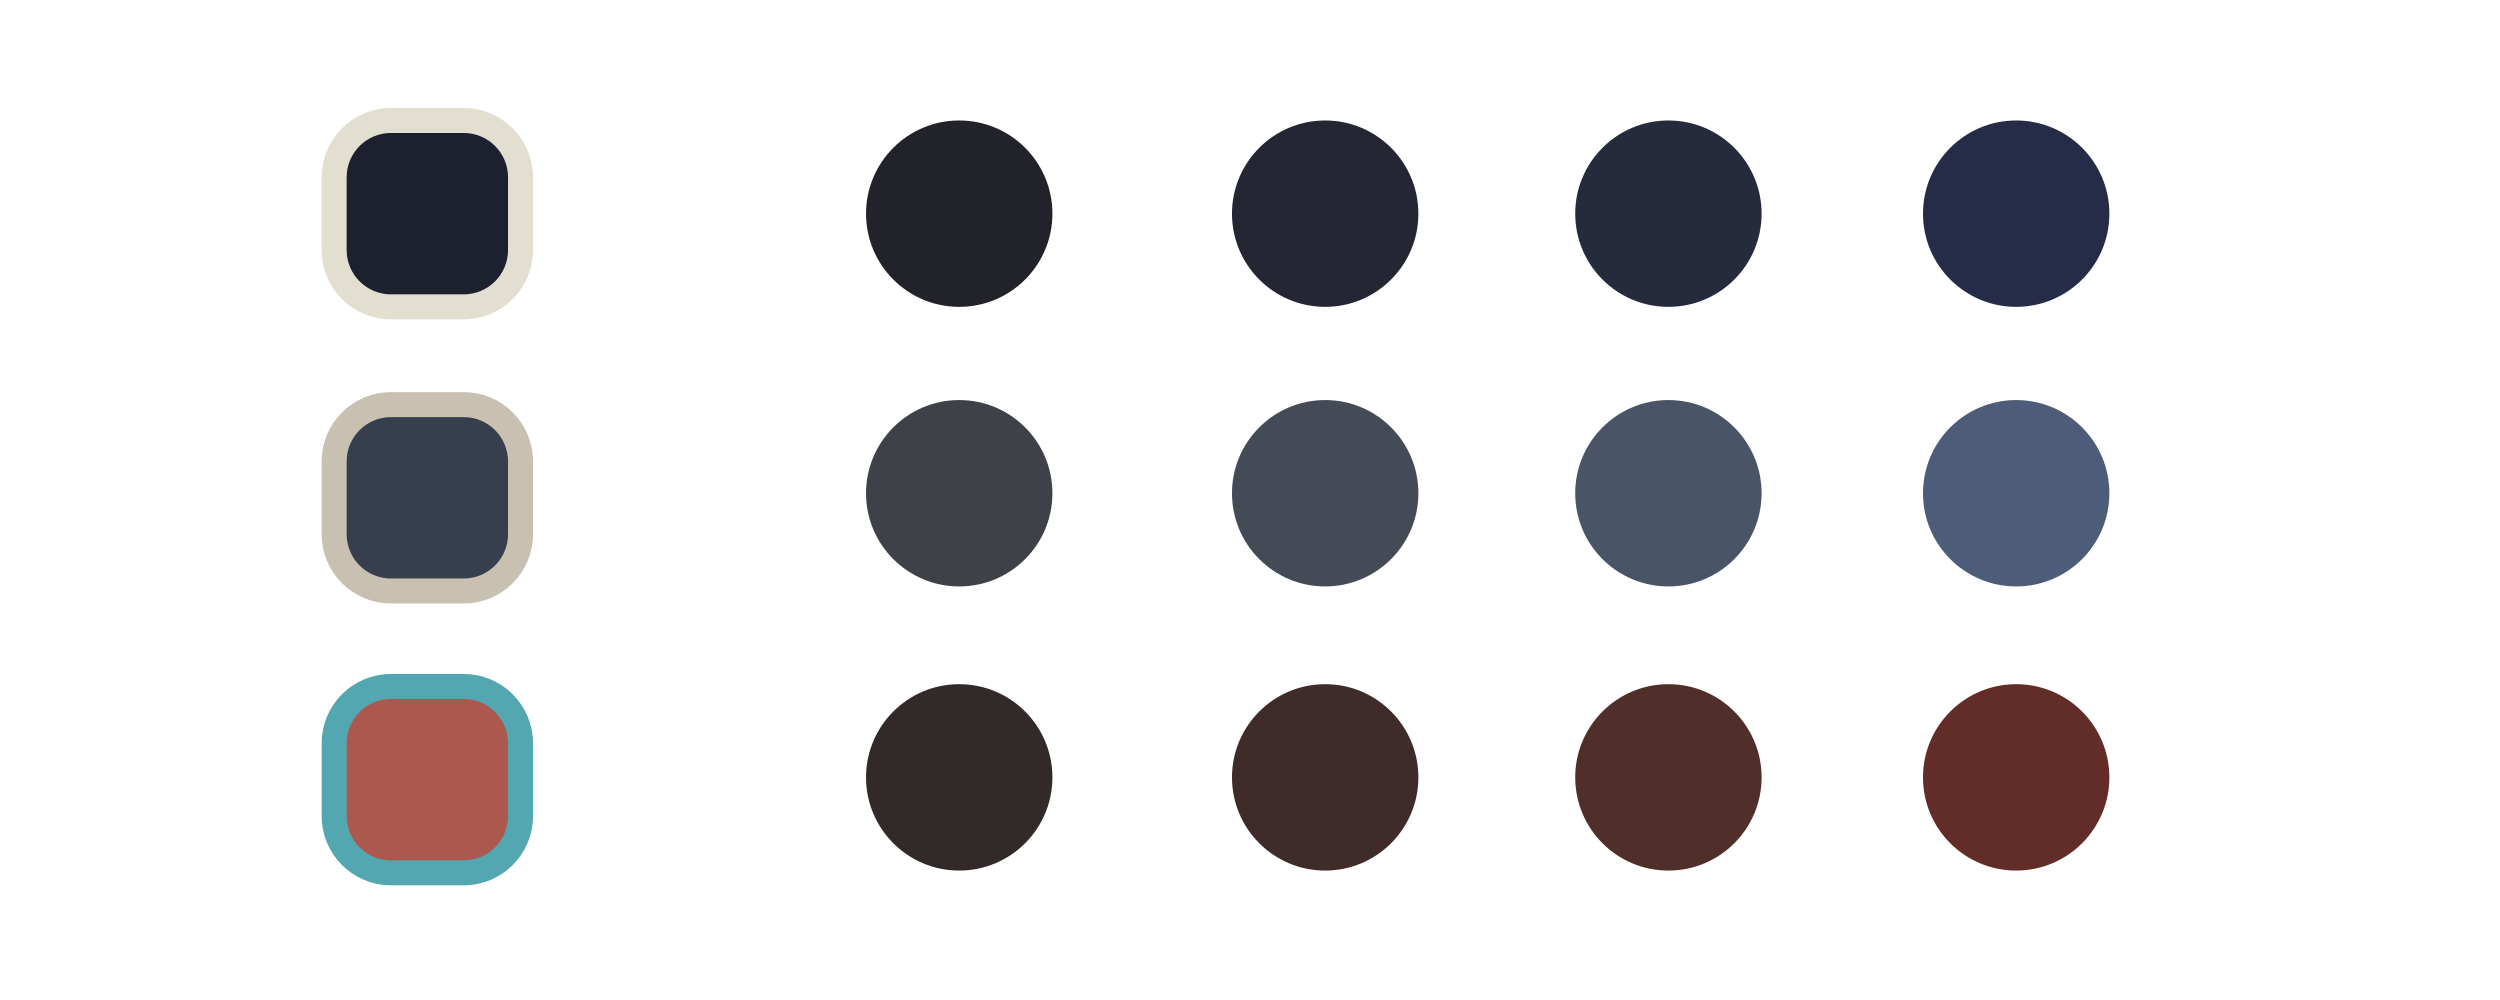
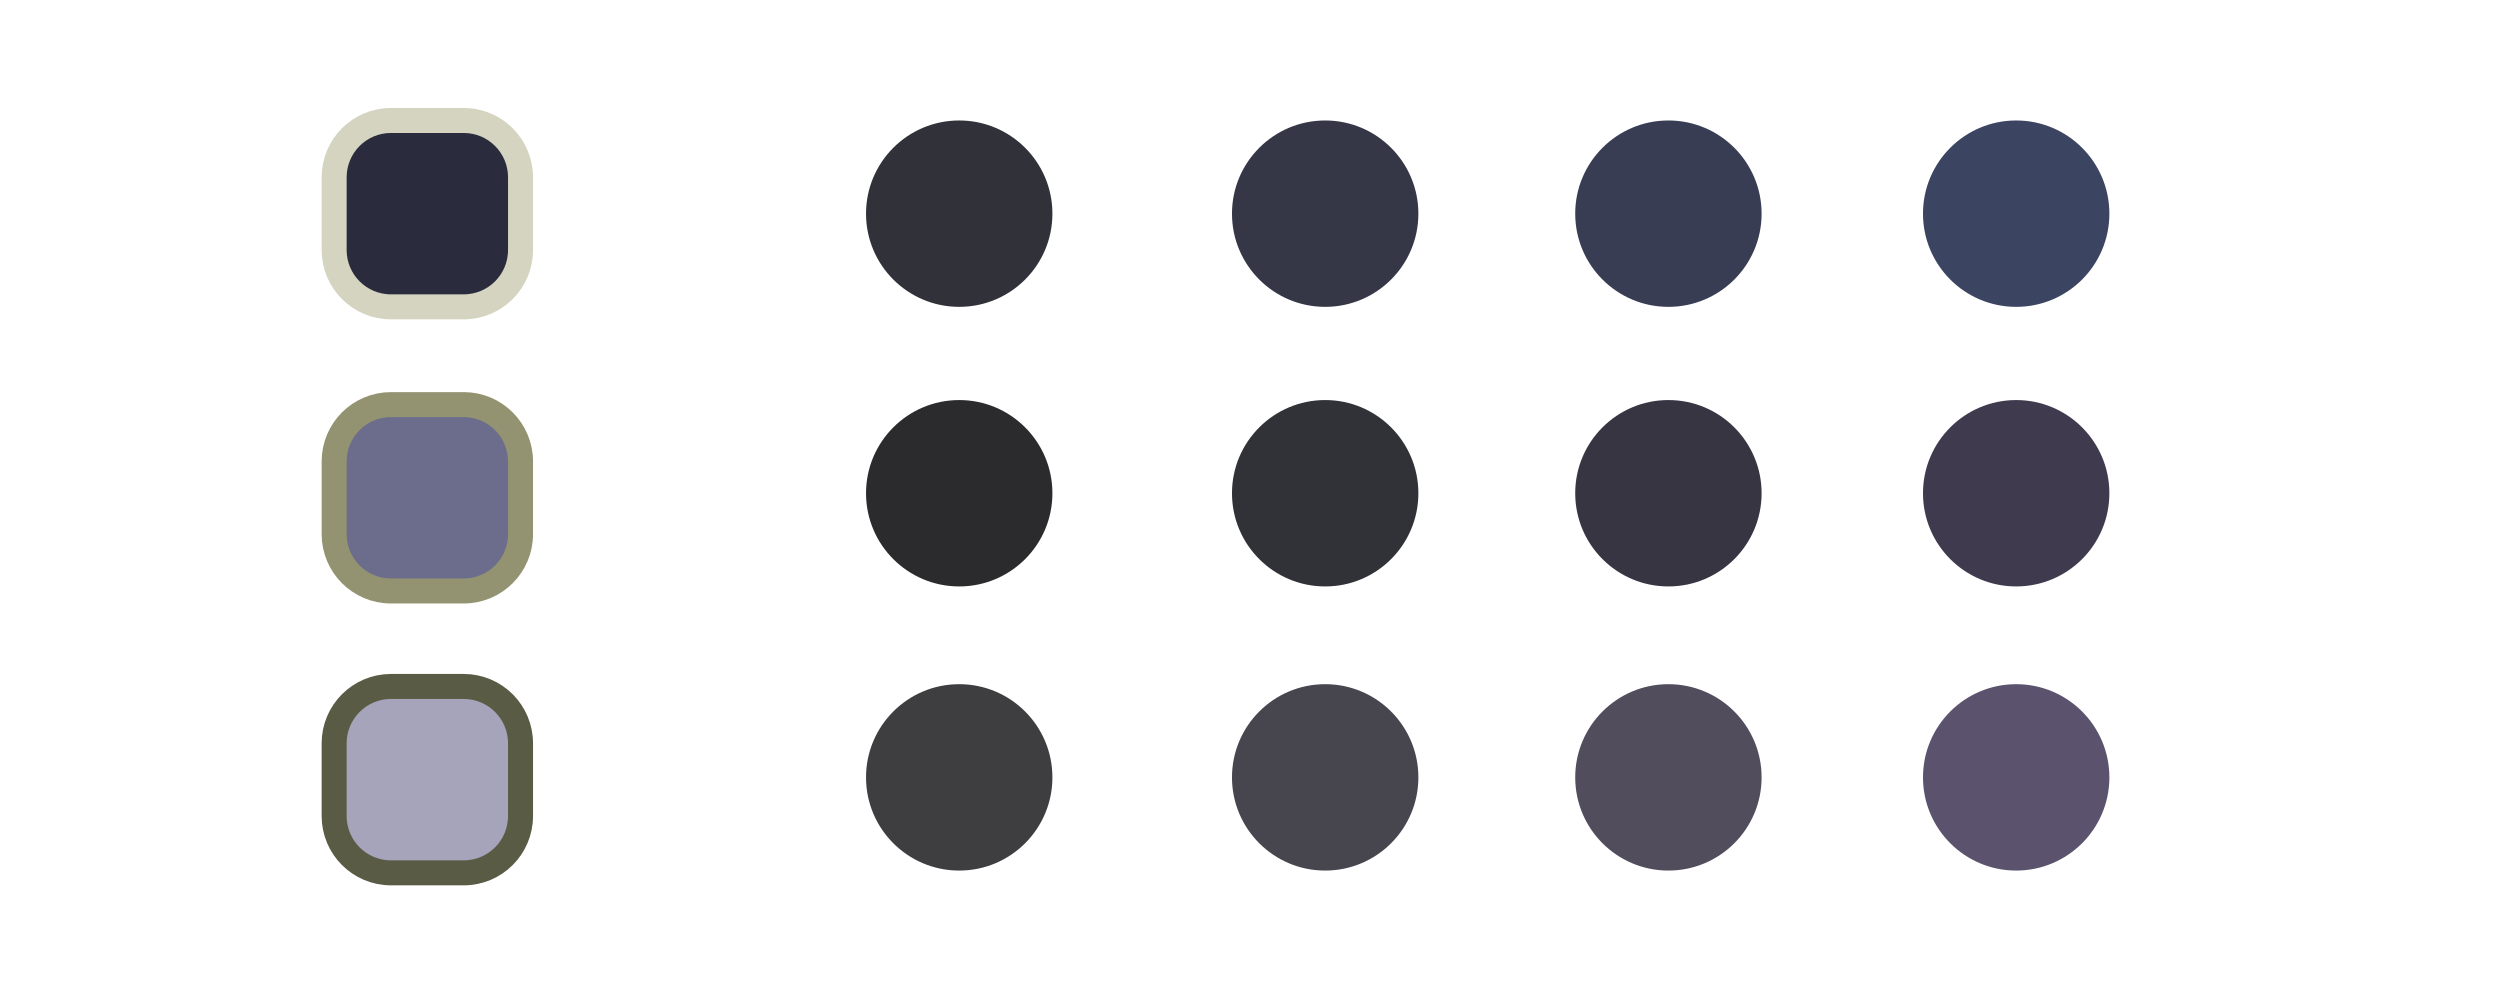
<svg xmlns="http://www.w3.org/2000/svg" width="1000" height="400" viewBox="0 0 264.583 105.833" version="1.1" id="svg1">
  <defs id="defs1" />
  <g id="layer1">
-     <rect style="fill:#1D202E;fill-opacity:1;stroke:#E2DFD1;stroke-width:2.646;stroke-linecap:round;stroke-linejoin:round;stroke-dasharray:none;stroke-opacity:1;paint-order:fill markers stroke" id="rect1" width="19.726" height="19.726" x="35.363" y="12.75" ry="6.014" />
-     <rect style="fill:#373F4E;fill-opacity:1;stroke:#C8C0B1;stroke-width:2.646;stroke-linecap:round;stroke-linejoin:round;stroke-dasharray:none;stroke-opacity:1;paint-order:fill markers stroke" id="rect2" width="19.726" height="19.726" x="35.363" y="42.82" ry="6.014" />
-     <rect style="fill:#AD584F;fill-opacity:1;stroke:#52A7B0;stroke-width:2.646;stroke-linecap:round;stroke-linejoin:round;stroke-dasharray:none;stroke-opacity:1;paint-order:fill markers stroke" id="rect3" width="19.726" height="19.726" x="35.363" y="72.65" ry="6.014" />
-     <rect style="fill:#22232A;fill-opacity:1;stroke:none;stroke-width:2.646;stroke-linecap:round;stroke-linejoin:round;stroke-dasharray:none;stroke-opacity:1;paint-order:fill markers stroke" id="rect4" width="19.726" height="19.726" x="91.654" y="12.75" ry="9.863" />
-     <rect style="fill:#242733;fill-opacity:1;stroke:none;stroke-width:2.646;stroke-linecap:round;stroke-linejoin:round;stroke-dasharray:none;stroke-opacity:1;paint-order:fill markers stroke" id="rect5" width="19.726" height="19.726" x="130.385" y="12.75" ry="9.863" />
-     <rect style="fill:#262A3D;fill-opacity:1;stroke:none;stroke-width:2.646;stroke-linecap:round;stroke-linejoin:round;stroke-dasharray:none;stroke-opacity:1;paint-order:fill markers stroke" id="rect6" width="19.726" height="19.726" x="166.71" y="12.75" ry="9.863" />
-     <rect style="fill:#262C48;fill-opacity:1;stroke:none;stroke-width:2.646;stroke-linecap:round;stroke-linejoin:round;stroke-dasharray:none;stroke-opacity:1;paint-order:fill markers stroke" id="rect7" width="19.726" height="19.726" x="203.516" y="12.75" ry="9.863" />
-     <rect style="fill:#3E4248;fill-opacity:1;stroke:none;stroke-width:2.646;stroke-linecap:round;stroke-linejoin:round;stroke-dasharray:none;stroke-opacity:1;paint-order:fill markers stroke" id="rect8" width="19.726" height="19.726" x="91.654" y="42.339" ry="9.863" />
-     <rect style="fill:#444B57;fill-opacity:1;stroke:none;stroke-width:2.646;stroke-linecap:round;stroke-linejoin:round;stroke-dasharray:none;stroke-opacity:1;paint-order:fill markers stroke" id="rect9" width="19.726" height="19.726" x="130.385" y="42.339" ry="9.863" />
-     <rect style="fill:#495467;fill-opacity:1;stroke:none;stroke-width:2.646;stroke-linecap:round;stroke-linejoin:round;stroke-dasharray:none;stroke-opacity:1;paint-order:fill markers stroke" id="rect10" width="19.726" height="19.726" x="166.71" y="42.339" ry="9.863" />
-     <rect style="fill:#4D5C78;fill-opacity:1;stroke:none;stroke-width:2.646;stroke-linecap:round;stroke-linejoin:round;stroke-dasharray:none;stroke-opacity:1;paint-order:fill markers stroke" id="rect11" width="19.726" height="19.726" x="203.516" y="42.339" ry="9.863" />
-     <rect style="fill:#312A29;fill-opacity:1;stroke:none;stroke-width:2.646;stroke-linecap:round;stroke-linejoin:round;stroke-dasharray:none;stroke-opacity:1;paint-order:fill markers stroke" id="rect12" width="19.726" height="19.726" x="91.654" y="72.409" ry="9.863" />
-     <rect style="fill:#3F2C2A;fill-opacity:1;stroke:none;stroke-width:2.646;stroke-linecap:round;stroke-linejoin:round;stroke-dasharray:none;stroke-opacity:1;paint-order:fill markers stroke" id="rect13" width="19.726" height="19.726" x="130.385" y="72.409" ry="9.863" />
-     <rect style="fill:#502E2A;fill-opacity:1;stroke:none;stroke-width:2.646;stroke-linecap:round;stroke-linejoin:round;stroke-dasharray:none;stroke-opacity:1;paint-order:fill markers stroke" id="rect14" width="19.726" height="19.726" x="166.71" y="72.409" ry="9.863" />
-     <rect style="fill:#622D28;fill-opacity:1;stroke:none;stroke-width:2.646;stroke-linecap:round;stroke-linejoin:round;stroke-dasharray:none;stroke-opacity:1;paint-order:fill markers stroke" id="rect15" width="19.726" height="19.726" x="203.516" y="72.409" ry="9.863" />
+     <rect style="fill:#2B2B3E;fill-opacity:1;stroke:#D4D4C1;stroke-width:2.646;stroke-linecap:round;stroke-linejoin:round;stroke-dasharray:none;stroke-opacity:1;paint-order:fill markers stroke" id="rect1" width="19.726" height="19.726" x="35.363" y="12.75" ry="6.014" />
+     <rect style="fill:#6C6C8D;fill-opacity:1;stroke:#939372;stroke-width:2.646;stroke-linecap:round;stroke-linejoin:round;stroke-dasharray:none;stroke-opacity:1;paint-order:fill markers stroke" id="rect2" width="19.726" height="19.726" x="35.363" y="42.82" ry="6.014" />
+     <rect style="fill:#A6A4BB;fill-opacity:1;stroke:#595B44;stroke-width:2.646;stroke-linecap:round;stroke-linejoin:round;stroke-dasharray:none;stroke-opacity:1;paint-order:fill markers stroke" id="rect3" width="19.726" height="19.726" x="35.363" y="72.65" ry="6.014" />
+     <rect style="fill:#313139;fill-opacity:1;stroke:none;stroke-width:2.646;stroke-linecap:round;stroke-linejoin:round;stroke-dasharray:none;stroke-opacity:1;paint-order:fill markers stroke" id="rect4" width="19.726" height="19.726" x="91.654" y="12.75" ry="9.863" />
+     <rect style="fill:#353746;fill-opacity:1;stroke:none;stroke-width:2.646;stroke-linecap:round;stroke-linejoin:round;stroke-dasharray:none;stroke-opacity:1;paint-order:fill markers stroke" id="rect5" width="19.726" height="19.726" x="130.385" y="12.75" ry="9.863" />
+     <rect style="fill:#383D53;fill-opacity:1;stroke:none;stroke-width:2.646;stroke-linecap:round;stroke-linejoin:round;stroke-dasharray:none;stroke-opacity:1;paint-order:fill markers stroke" id="rect6" width="19.726" height="19.726" x="166.71" y="12.75" ry="9.863" />
+     <rect style="fill:#3B4461;fill-opacity:1;stroke:none;stroke-width:2.646;stroke-linecap:round;stroke-linejoin:round;stroke-dasharray:none;stroke-opacity:1;paint-order:fill markers stroke" id="rect7" width="19.726" height="19.726" x="203.516" y="12.75" ry="9.863" />
+     <rect style="fill:#2B2B2E;fill-opacity:1;stroke:none;stroke-width:2.646;stroke-linecap:round;stroke-linejoin:round;stroke-dasharray:none;stroke-opacity:1;paint-order:fill markers stroke" id="rect8" width="19.726" height="19.726" x="91.654" y="42.339" ry="9.863" />
+     <rect style="fill:#313138;fill-opacity:1;stroke:none;stroke-width:2.646;stroke-linecap:round;stroke-linejoin:round;stroke-dasharray:none;stroke-opacity:1;paint-order:fill markers stroke" id="rect9" width="19.726" height="19.726" x="130.385" y="42.339" ry="9.863" />
+     <rect style="fill:#383543;fill-opacity:1;stroke:none;stroke-width:2.646;stroke-linecap:round;stroke-linejoin:round;stroke-dasharray:none;stroke-opacity:1;paint-order:fill markers stroke" id="rect10" width="19.726" height="19.726" x="166.71" y="42.339" ry="9.863" />
+     <rect style="fill:#3F3A4E;fill-opacity:1;stroke:none;stroke-width:2.646;stroke-linecap:round;stroke-linejoin:round;stroke-dasharray:none;stroke-opacity:1;paint-order:fill markers stroke" id="rect11" width="19.726" height="19.726" x="203.516" y="42.339" ry="9.863" />
+     <rect style="fill:#3E3D40;fill-opacity:1;stroke:none;stroke-width:2.646;stroke-linecap:round;stroke-linejoin:round;stroke-dasharray:none;stroke-opacity:1;paint-order:fill markers stroke" id="rect12" width="19.726" height="19.726" x="91.654" y="72.409" ry="9.863" />
+     <rect style="fill:#47454E;fill-opacity:1;stroke:none;stroke-width:2.646;stroke-linecap:round;stroke-linejoin:round;stroke-dasharray:none;stroke-opacity:1;paint-order:fill markers stroke" id="rect13" width="19.726" height="19.726" x="130.385" y="72.409" ry="9.863" />
+     <rect style="fill:#514D5D;fill-opacity:1;stroke:none;stroke-width:2.646;stroke-linecap:round;stroke-linejoin:round;stroke-dasharray:none;stroke-opacity:1;paint-order:fill markers stroke" id="rect14" width="19.726" height="19.726" x="166.71" y="72.409" ry="9.863" />
+     <rect style="fill:#5B536D;fill-opacity:1;stroke:none;stroke-width:2.646;stroke-linecap:round;stroke-linejoin:round;stroke-dasharray:none;stroke-opacity:1;paint-order:fill markers stroke" id="rect15" width="19.726" height="19.726" x="203.516" y="72.409" ry="9.863" />
  </g>
</svg>
